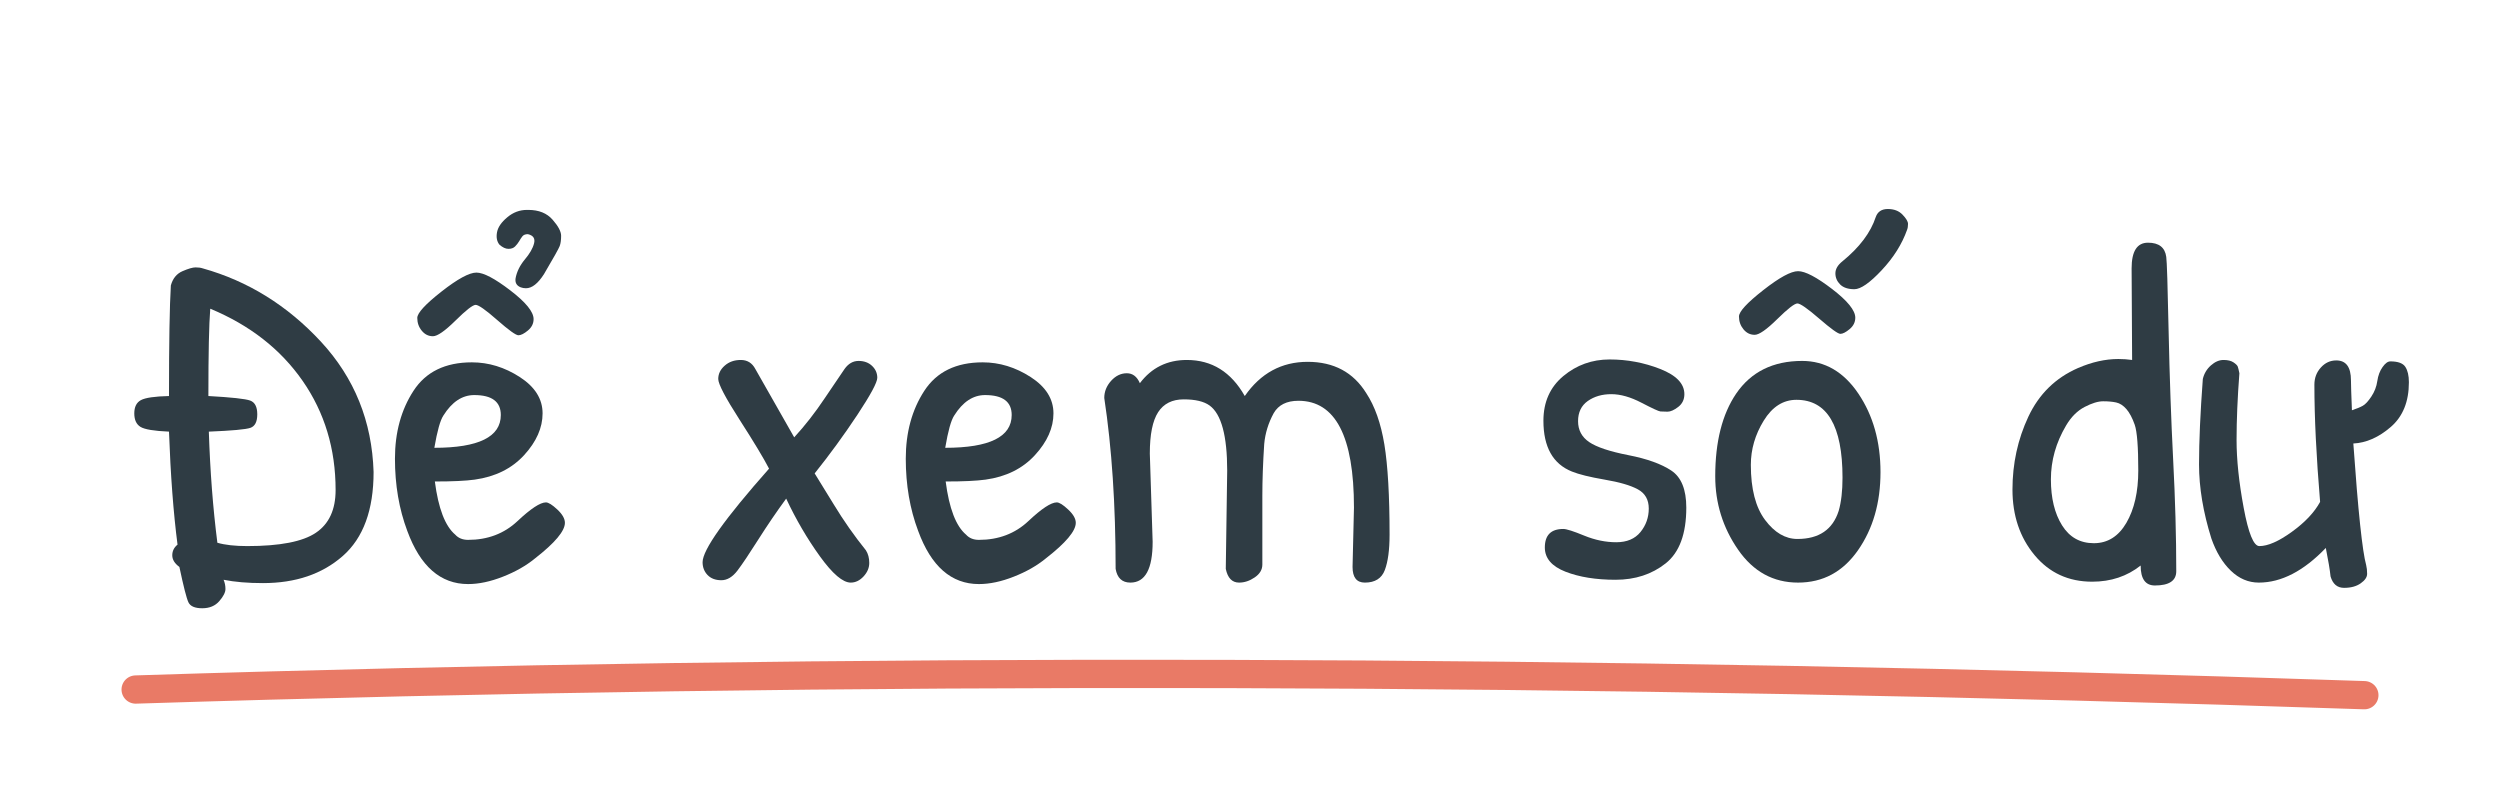
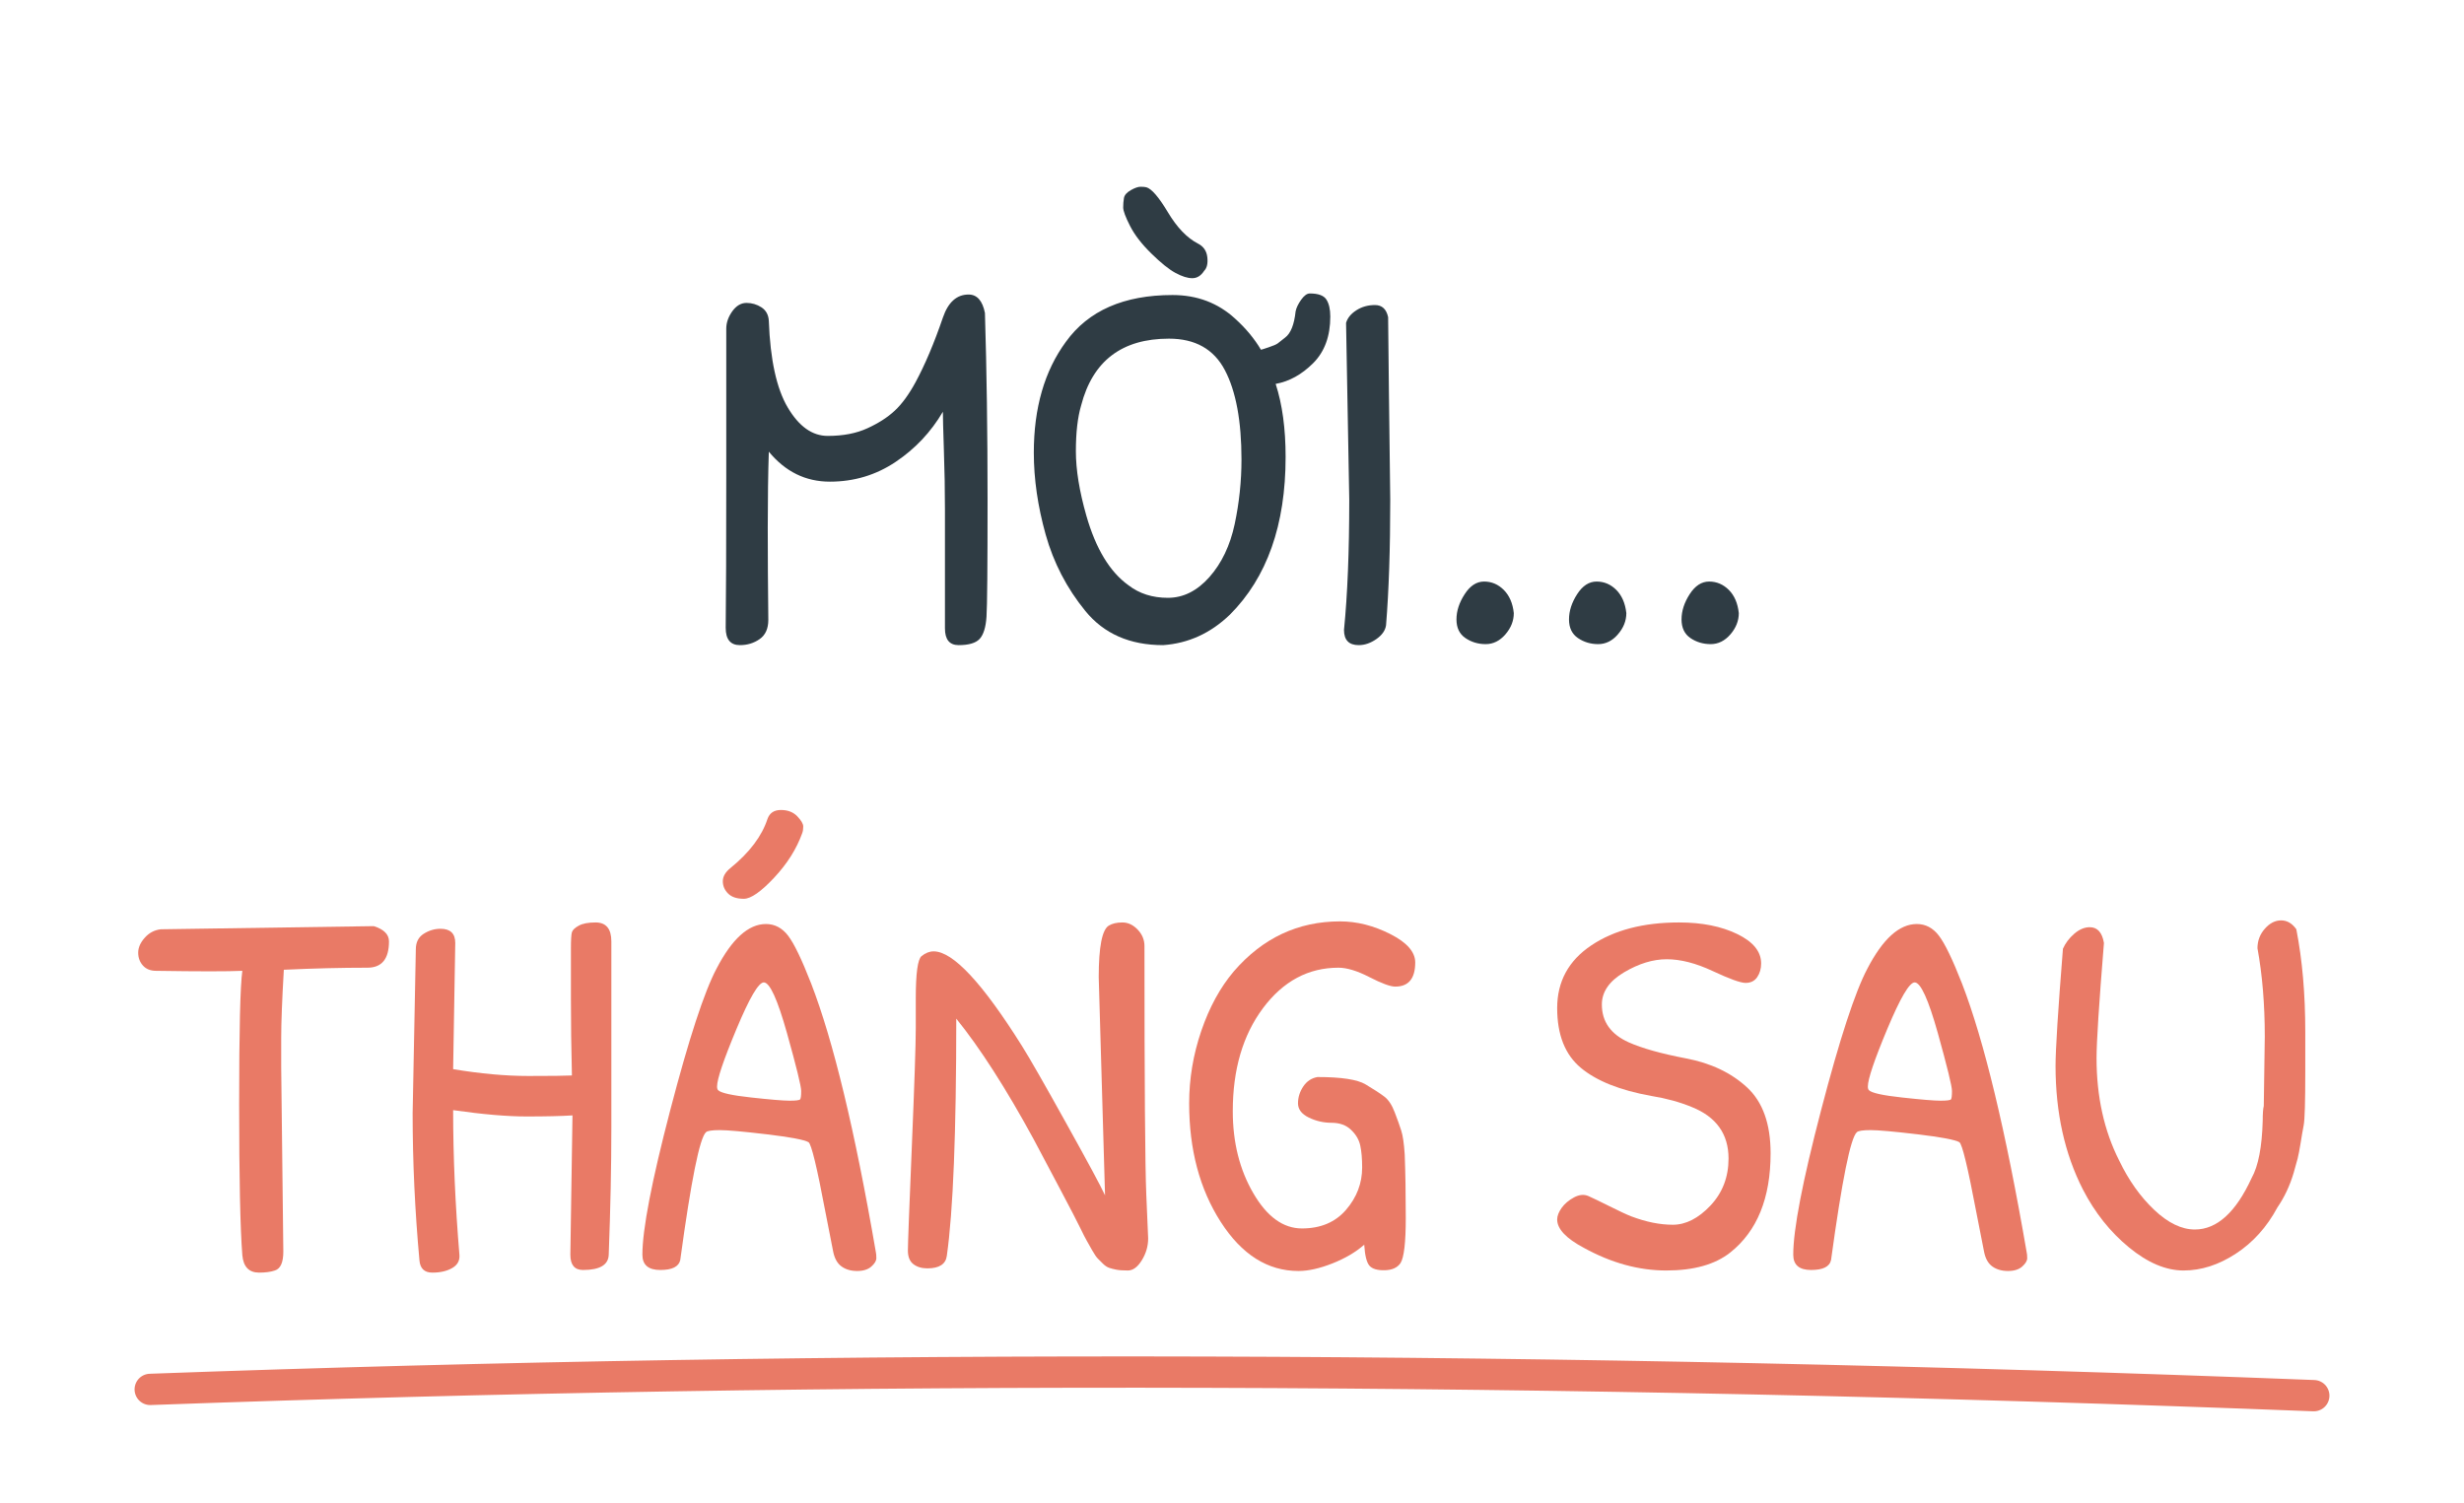
- <svg xmlns="http://www.w3.org/2000/svg" viewBox="0 0 442.33 140" role="img" aria-label="Để xem số dư">
-   <path d="M46.53 103.17Q42.5 103.17 39.56 102.58Q39.89 103.34 39.89 104.22Q39.89 105.1 38.8 106.36Q37.71 107.62 35.78 107.62Q33.84 107.62 33.34 106.57Q32.84 105.52 31.74 100.31Q30.48 99.39 30.48 98.25Q30.48 97.12 31.41 96.36Q30.32 87.96 29.9 76.37Q25.95 76.2 24.86 75.53Q23.76 74.86 23.76 73.14Q23.76 71.42 24.94 70.79Q26.12 70.16 29.9 70.07Q29.9 55.88 30.23 50.5Q30.74 48.65 32.29 47.98Q33.84 47.31 34.6 47.31Q35.36 47.31 35.86 47.48Q47.87 50.84 56.78 60.45Q65.68 70.07 66.1 83.51Q66.1 93.59 60.64 98.38Q55.18 103.17 46.53 103.17ZM36.95 76.37Q37.29 86.87 38.46 96.03Q40.48 96.62 43.76 96.62Q52.41 96.62 55.89 94.26Q59.38 91.91 59.38 86.7Q59.38 75.78 53.54 67.38Q47.7 58.98 37.2 54.62Q36.87 58.73 36.87 70.07Q43.0 70.41 44.26 70.87Q45.52 71.33 45.52 73.31Q45.52 75.28 44.3 75.7Q43.08 76.12 36.95 76.37Z" fill="#2F3C44" />
-   <path d="M93.48 37.14Q96.26 37.14 97.77 38.87Q99.28 40.59 99.28 41.72Q99.28 42.86 99.03 43.53Q98.78 44.2 96.26 48.48Q94.66 51.0 93.06 51.0Q92.56 51.0 92.14 50.84Q91.05 50.42 91.22 49.24Q91.55 47.48 92.85 45.92Q94.16 44.37 94.49 43.07Q94.83 41.76 93.4 41.43Q92.73 41.43 92.43 41.81Q92.14 42.18 91.85 42.69Q91.55 43.19 91.13 43.61Q90.71 44.03 89.96 44.03Q89.2 44.03 88.36 43.28Q87.69 42.44 87.94 41.09Q88.19 39.75 89.75 38.45Q91.3 37.14 93.23 37.14Q93.32 37.14 93.48 37.14ZM94.41 56.46Q94.41 57.64 93.4 58.48Q92.39 59.32 91.72 59.32Q91.05 59.32 87.98 56.63Q84.92 53.94 84.16 53.94Q83.4 53.94 80.59 56.72Q77.78 59.49 76.6 59.49Q75.42 59.49 74.63 58.52Q73.83 57.56 73.83 56.25Q73.83 54.95 78.11 51.59Q82.4 48.23 84.29 48.23Q86.18 48.23 90.29 51.38Q94.41 54.53 94.41 56.46ZM83.49 64.11Q87.94 64.11 91.97 66.71Q96.0 69.32 96.0 73.14Q96.0 76.96 92.73 80.53Q89.45 84.1 83.99 84.86Q81.64 85.19 76.94 85.19Q77.86 92.33 80.55 94.6Q81.39 95.52 82.82 95.52Q88.02 95.52 91.55 92.21Q95.08 88.89 96.59 88.89Q97.26 88.89 98.61 90.15Q99.95 91.41 99.95 92.5Q99.95 94.68 94.66 98.8Q92.31 100.73 88.99 102.03Q85.67 103.34 82.82 103.34Q75.51 103.34 72.06 93.93Q69.88 88.13 69.88 81.16Q69.88 74.19 73.16 69.15Q76.43 64.11 83.49 64.11ZM83.91 69.9Q80.72 69.9 78.45 73.52Q77.61 74.78 76.85 79.23Q88.61 79.23 88.61 73.43Q88.61 69.9 83.91 69.9Z" fill="#2F3C44" />
-   <path d="M133.64 65.28 140.52 77.38Q143.38 74.27 145.9 70.49L149.43 65.28Q150.44 63.86 151.91 63.86Q153.38 63.86 154.3 64.74Q155.22 65.62 155.22 66.84Q155.22 68.06 151.7 73.39Q148.17 78.72 144.14 83.76Q144.89 84.94 147.5 89.22Q150.1 93.51 153.21 97.37Q153.8 98.3 153.8 99.6Q153.8 100.9 152.79 101.99Q151.78 103.08 150.52 103.08Q148.42 103.08 145.06 98.42Q141.7 93.76 139.1 88.22Q136.58 91.66 134.18 95.44Q131.79 99.22 130.49 100.94Q129.18 102.66 127.63 102.66Q126.08 102.66 125.19 101.74Q124.31 100.82 124.31 99.47Q124.31 96.2 136.07 82.92Q134.64 80.15 130.86 74.27Q127.08 68.39 127.08 67.05Q127.08 65.7 128.22 64.7Q129.35 63.69 131.07 63.69Q132.8 63.69 133.64 65.28Z" fill="#2F3C44" />
-   <path d="M173.87 64.11Q178.32 64.11 182.36 66.71Q186.39 69.32 186.39 73.14Q186.39 76.96 183.11 80.53Q179.84 84.1 174.38 84.86Q172.02 85.19 167.32 85.19Q168.24 92.33 170.93 94.6Q171.77 95.52 173.2 95.52Q178.41 95.52 181.94 92.21Q185.46 88.89 186.98 88.89Q187.65 88.89 188.99 90.15Q190.34 91.41 190.34 92.5Q190.34 94.68 185.04 98.8Q182.69 100.73 179.37 102.03Q176.06 103.34 173.2 103.34Q165.89 103.34 162.45 93.93Q160.26 88.13 160.26 81.16Q160.26 74.19 163.54 69.15Q166.82 64.11 173.87 64.11ZM174.29 69.9Q171.1 69.9 168.83 73.52Q167.99 74.78 167.24 79.23Q179.0 79.23 179.0 73.43Q179.0 69.9 174.29 69.9Z" fill="#2F3C44" />
-   <path d="M200.0 103.08Q197.81 103.08 197.39 100.65Q197.39 83.68 195.38 70.41Q195.38 68.73 196.59 67.38Q197.81 66.04 199.37 66.04Q200.92 66.04 201.68 67.8Q204.78 63.69 209.99 63.69Q216.63 63.69 220.24 70.07Q224.44 64.02 231.37 64.02Q238.3 64.02 241.74 69.57Q244.01 73.01 244.94 78.64Q245.86 84.27 245.86 94.6Q245.86 98.63 245.02 100.86Q244.18 103.08 241.49 103.08Q239.31 103.08 239.31 100.31L239.56 89.81Q239.56 70.91 229.73 70.91Q226.62 70.91 225.36 73.1Q223.94 75.7 223.68 78.56Q223.35 83.6 223.35 87.71V99.89Q223.35 101.24 222.0 102.16Q220.66 103.08 219.23 103.08Q217.38 103.08 216.88 100.65L217.13 83.26Q217.13 74.02 214.02 71.75Q212.51 70.66 209.45 70.66Q206.38 70.66 204.91 72.93Q203.44 75.2 203.44 80.24L203.94 95.86Q203.94 103.08 200.0 103.08Z" fill="#2F3C44" />
-   <path d="M298.02 69.74Q298.02 71.16 296.93 72.0Q295.84 72.84 295.04 72.84Q294.24 72.84 293.78 72.8Q293.32 72.76 290.42 71.25Q287.52 69.74 285.09 69.74Q282.65 69.74 280.93 70.95Q279.21 72.17 279.21 74.52Q279.21 76.88 281.18 78.22Q283.16 79.56 288.11 80.53Q293.07 81.5 295.71 83.26Q298.36 85.02 298.36 89.81Q298.36 96.78 294.71 99.68Q291.05 102.58 285.84 102.58Q280.64 102.58 276.98 101.15Q273.33 99.72 273.33 96.87Q273.33 93.59 276.6 93.59Q277.44 93.59 280.3 94.77Q283.16 95.94 285.97 95.94Q288.78 95.94 290.25 94.14Q291.72 92.33 291.72 89.98Q291.72 87.63 289.79 86.58Q287.86 85.53 283.91 84.86Q279.96 84.18 278.12 83.43Q273.08 81.41 273.08 74.44Q273.08 69.48 276.6 66.54Q280.13 63.6 284.79 63.6Q289.46 63.6 293.74 65.28Q298.02 66.96 298.02 69.74Z" fill="#2F3C44" />
-   <path d="M331.88 38.4Q332.38 36.98 334.02 36.98Q335.66 36.98 336.62 37.98Q337.59 38.99 337.59 39.62Q337.59 40.25 337.42 40.67Q336.08 44.45 332.93 47.81Q329.78 51.17 328.1 51.17Q326.42 51.17 325.58 50.33Q324.74 49.49 324.74 48.36Q324.74 47.22 326.0 46.22Q330.53 42.52 331.88 38.4ZM328.26 56.21Q328.26 57.39 327.26 58.23Q326.25 59.07 325.62 59.07Q324.99 59.07 321.88 56.38Q318.77 53.69 318.02 53.69Q317.26 53.69 314.45 56.46Q311.63 59.24 310.46 59.24Q309.28 59.24 308.48 58.27Q307.68 57.3 307.68 56.0Q307.68 54.7 311.97 51.34Q316.25 47.98 318.14 47.98Q320.03 47.98 324.15 51.13Q328.26 54.28 328.26 56.21ZM318.86 63.86Q324.9 63.86 328.81 69.65Q332.72 75.45 332.72 83.55Q332.72 91.66 328.73 97.37Q324.74 103.08 318.14 103.08Q311.55 103.08 307.52 97.25Q303.48 91.41 303.48 84.27Q303.48 75.11 307.18 69.65Q311.13 63.86 318.86 63.86ZM317.85 70.74Q314.32 70.74 312.05 74.44Q309.78 78.14 309.78 82.25Q309.78 88.64 312.3 92.0Q314.82 95.36 318.02 95.36Q323.73 95.36 325.32 90.4Q326.0 88.05 326.0 84.52Q326.0 70.74 317.85 70.74Z" fill="#2F3C44" />
-   <path d="M377.24 63.69 377.15 47.48Q377.15 42.94 380.05 42.94Q382.95 42.94 383.28 45.46Q383.45 46.55 383.7 58.65Q383.96 70.74 384.5 81.33Q385.05 91.91 385.05 101.07Q385.05 103.59 381.27 103.59Q378.75 103.59 378.75 100.06Q375.14 102.92 370.18 102.92Q363.88 102.92 359.97 98.21Q356.07 93.51 356.07 86.62Q356.07 79.73 358.88 73.73Q361.7 67.72 367.66 65.12Q371.36 63.52 374.8 63.52Q376.06 63.52 377.24 63.69ZM365.56 75.28Q362.87 79.82 362.87 84.81Q362.87 89.81 364.85 92.96Q366.82 96.11 370.47 96.11Q374.13 96.11 376.23 92.5Q378.33 88.89 378.33 83.26Q378.33 76.96 377.7 75.15Q377.07 73.35 376.23 72.38Q375.39 71.42 374.42 71.21Q373.46 71.0 372.11 71.0Q370.77 71.0 368.84 72.0Q366.9 73.01 365.56 75.28Z" fill="#2F3C44" />
-   <path d="M426.21 67.64Q426.21 72.76 423.02 75.53Q419.82 78.3 416.38 78.47Q417.64 96.36 418.65 99.98Q418.82 100.65 418.82 101.53Q418.82 102.41 417.68 103.21Q416.55 104.01 414.74 104.01Q412.94 104.01 412.35 101.99Q412.18 100.31 411.51 96.95Q405.63 103.08 399.66 103.08Q396.89 103.08 394.71 100.98Q392.52 98.88 391.26 95.27Q389.08 88.3 389.08 82.17Q389.08 76.04 389.75 67.05Q390.09 65.62 391.18 64.65Q392.27 63.69 393.41 63.69Q394.54 63.69 395.17 64.11Q395.8 64.53 395.93 64.86Q396.05 65.2 396.22 66.04Q395.72 72.59 395.72 77.84Q395.72 83.09 396.98 89.85Q398.24 96.62 399.75 96.62Q402.02 96.62 405.5 94.1Q408.99 91.58 410.5 88.8Q409.49 76.71 409.49 68.06Q409.49 66.29 410.63 65.03Q411.76 63.77 413.36 63.77Q415.96 63.77 415.96 67.3Q415.96 68.39 416.13 72.59Q417.39 72.17 418.06 71.79Q418.73 71.42 419.57 70.16Q420.41 68.9 420.62 67.43Q420.83 65.96 421.55 64.95Q422.26 63.94 422.93 63.94Q424.95 63.94 425.58 64.91Q426.21 65.87 426.21 67.64Z" fill="#2F3C44" />
-   <path d="M24 122 Q212.32 116 418.33 123" fill="none" stroke="#E97A66" stroke-width="5" stroke-linecap="round" />
+ <svg xmlns="http://www.w3.org/2000/svg" viewBox="0 0 393.69 240" role="img" aria-label="MỜI... THÁNG SAU">
+   <path d="M154.76 47.06Q156.78 47.06 157.37 50.0Q157.79 63.69 157.79 79.86Q157.79 96.03 157.62 98.55Q157.45 101.07 156.53 102.08Q155.6 103.08 153.17 103.08Q150.98 103.08 150.98 100.4V81.41Q150.98 76.79 150.81 71.92Q150.65 67.05 150.65 65.79Q147.79 70.66 143.09 73.81Q138.38 76.96 132.59 76.96Q126.79 76.96 122.84 72.17Q122.67 77.3 122.67 84.31Q122.67 91.32 122.76 99.05Q122.76 101.15 121.37 102.12Q119.99 103.08 118.22 103.08Q115.95 103.08 115.95 100.31Q116.04 92.75 116.04 76.37V52.52Q116.04 51.09 117.0 49.74Q117.97 48.4 119.27 48.4Q120.57 48.4 121.67 49.11Q122.76 49.83 122.84 51.26Q123.18 60.58 125.87 65.12Q128.55 69.65 132.25 69.65Q135.95 69.65 138.59 68.43Q141.24 67.22 142.96 65.62Q144.68 64.02 146.28 61.08Q148.55 56.88 150.65 50.75Q151.91 47.06 154.76 47.06Z" fill="#2F3C44" />
+   <path d="M183.15 29.92Q184.41 30.26 186.6 33.91Q188.78 37.56 191.39 38.91Q192.73 39.58 192.9 41.09Q193.07 42.6 192.39 43.28Q191.64 44.45 190.5 44.45Q189.37 44.45 187.82 43.61Q186.26 42.77 183.95 40.5Q181.64 38.24 180.55 36.09Q179.46 33.95 179.46 33.15Q179.46 32.36 179.58 31.64Q179.71 30.93 180.68 30.38Q181.64 29.84 182.23 29.84Q182.82 29.84 183.15 29.92ZM212.55 50.58Q212.55 55.29 209.82 58.02Q207.09 60.75 203.82 61.34Q205.41 66.21 205.41 73.01Q205.41 89.31 196.51 98.21Q191.89 102.66 185.84 103.08Q177.86 103.08 173.41 97.62Q168.96 92.16 167.07 85.4Q165.18 78.64 165.18 72.34Q165.18 61.59 170.3 54.62Q175.68 47.14 187.35 47.14Q193.23 47.14 197.35 50.92Q199.87 53.19 201.47 55.88Q201.55 55.88 202.68 55.5Q203.82 55.12 204.15 54.87Q204.49 54.62 205.33 53.94Q206.67 52.94 207.01 49.74Q207.18 48.9 207.89 47.9Q208.61 46.89 209.28 46.89Q211.29 46.89 211.92 47.85Q212.55 48.82 212.55 50.58ZM198.36 73.43Q198.36 64.19 195.71 59.15Q193.07 54.11 186.77 54.11Q175.51 54.11 172.74 64.78Q171.9 67.64 171.9 72.09Q171.9 76.54 173.58 82.42Q175.85 90.32 180.3 93.51Q182.9 95.52 186.6 95.52Q190.29 95.52 193.23 92.21Q196.17 88.89 197.27 83.76Q198.36 78.64 198.36 73.43Z" fill="#2F3C44" />
+   <path d="M221.79 50.67Q221.88 60.41 222.13 79.82Q222.13 91.66 221.46 99.89Q221.29 101.15 219.9 102.12Q218.52 103.08 217.09 103.08Q214.74 103.08 214.74 100.65Q215.58 92.25 215.58 79.82L215.07 51.59Q215.41 50.42 216.71 49.58Q218.01 48.74 219.69 48.74Q221.37 48.74 221.79 50.67Z" fill="#2F3C44" />
+   <path d="M241.87 97.96Q241.87 99.81 240.53 101.36Q239.18 102.92 237.38 102.92Q235.57 102.92 234.14 101.95Q232.71 100.98 232.71 98.97Q232.71 96.95 234.02 94.94Q235.32 92.92 237.12 92.92Q238.93 92.92 240.27 94.26Q241.62 95.61 241.87 97.96Z" fill="#2F3C44" />
+   <path d="M259.85 97.96Q259.85 99.81 258.5 101.36Q257.16 102.92 255.35 102.92Q253.55 102.92 252.12 101.95Q250.69 100.98 250.69 98.97Q250.69 96.95 251.99 94.94Q253.29 92.92 255.1 92.92Q256.91 92.92 258.25 94.26Q259.59 95.61 259.85 97.96Z" fill="#2F3C44" />
+   <path d="M277.82 97.96Q277.82 99.81 276.48 101.36Q275.13 102.92 273.33 102.92Q271.52 102.92 270.09 101.95Q268.67 100.98 268.67 98.97Q268.67 96.95 269.97 94.94Q271.27 92.92 273.08 92.92Q274.88 92.92 276.23 94.26Q277.57 95.61 277.82 97.96Z" fill="#2F3C44" />
+   <path d="M25.7 148.48 59.72 147.98Q62.15 148.74 62.15 150.42Q62.15 154.62 58.71 154.62Q52.41 154.62 45.35 154.95Q44.93 162.18 44.93 165.83Q44.93 169.48 44.93 170.49L45.27 199.98Q45.27 202.58 43.92 203.0Q42.92 203.34 41.4 203.34Q38.97 203.34 38.72 200.56Q38.21 194.1 38.21 176.41Q38.21 158.73 38.72 155.12Q36.95 155.2 33.51 155.2Q30.06 155.2 24.94 155.12Q23.6 155.12 22.84 154.28Q22.08 153.44 22.08 152.22Q22.08 151.0 23.13 149.83Q24.18 148.65 25.7 148.48Z" fill="#E97A66" />
+   <path d="M72.4 170.83Q78.95 171.92 84.41 171.92Q89.87 171.92 91.38 171.84Q91.22 165.45 91.22 159.57Q91.22 153.69 91.22 151.59Q91.22 149.49 91.38 148.95Q91.55 148.4 92.48 147.9Q93.4 147.39 95.16 147.39Q97.68 147.39 97.68 150.42V180.15Q97.68 189.39 97.26 200.48Q97.18 202.92 93.15 202.92Q91.13 202.92 91.13 200.48L91.47 178.22Q88.78 178.39 84.12 178.39Q79.46 178.39 72.4 177.38Q72.4 188.47 73.41 200.56Q73.49 201.91 72.23 202.62Q70.97 203.34 69.08 203.34Q67.19 203.34 67.02 201.4Q65.93 189.48 65.93 177.88L66.44 151.68Q66.44 150.0 67.7 149.2Q68.96 148.4 70.38 148.4Q72.74 148.4 72.74 150.67Z" fill="#E97A66" />
+   <path d="M122.63 130.84Q123.14 129.42 124.77 129.42Q126.41 129.42 127.38 130.42Q128.34 131.43 128.34 132.06Q128.34 132.69 128.18 133.11Q126.83 136.89 123.68 140.25Q120.53 143.61 118.85 143.61Q117.17 143.61 116.33 142.77Q115.49 141.93 115.49 140.8Q115.49 139.66 116.75 138.66Q121.29 134.96 122.63 130.84ZM122.38 147.64Q124.48 147.64 125.91 149.49Q127.34 151.34 129.6 157.14Q134.9 170.83 139.94 200.06Q140.02 200.4 140.02 201.03Q140.02 201.66 139.22 202.37Q138.42 203.08 136.95 203.08Q135.48 203.08 134.48 202.37Q133.47 201.66 133.13 200.02Q132.8 198.38 131.87 193.59Q129.86 182.92 129.18 182.5Q128.18 181.92 122.51 181.24Q116.84 180.57 114.99 180.57Q113.14 180.57 112.8 180.91Q111.29 182.25 108.69 201.32Q108.35 202.92 105.5 202.92Q102.64 202.92 102.64 200.48Q102.64 194.43 107.09 177.38Q111.54 160.33 114.48 154.78Q118.18 147.64 122.38 147.64ZM122.04 156.97Q120.78 156.97 117.68 164.4Q114.57 171.84 114.57 173.6Q114.57 174.02 114.74 174.19Q115.41 174.86 120.03 175.36Q124.65 175.87 126.16 175.87Q127.67 175.87 127.84 175.66Q128.01 175.45 128.01 174.31Q128.01 173.18 125.74 165.07Q123.47 156.97 122.04 156.97Z" fill="#E97A66" />
+   <path d="M182.86 151.17Q182.86 184.02 183.15 190.86Q183.45 197.71 183.45 197.88Q183.45 199.72 182.44 201.36Q181.43 203.0 180.21 203.0Q179.0 203.0 178.37 202.87Q177.74 202.75 177.23 202.58Q176.73 202.41 176.22 201.91L175.38 201.07Q175.05 200.73 174.5 199.77Q173.96 198.8 173.62 198.21Q173.28 197.62 172.57 196.15Q171.86 194.68 169.46 190.15Q167.07 185.61 165.14 182.0Q158.5 169.82 152.79 162.76Q152.79 190.06 151.28 200.65Q151.02 202.66 148.17 202.66Q146.82 202.66 145.94 201.99Q145.06 201.32 145.06 199.81Q145.06 198.3 145.69 183.18Q146.32 168.06 146.32 164.32Q146.32 160.58 146.32 159.57Q146.32 153.52 147.24 152.77Q148.17 152.01 149.18 152.01Q153.8 152.01 163.29 167.13Q165.14 170.07 170.34 179.44Q175.55 188.8 176.56 190.99L175.55 156.13Q175.55 148.9 177.15 147.9Q177.99 147.39 179.33 147.39Q180.68 147.39 181.77 148.53Q182.86 149.66 182.86 151.17Z" fill="#E97A66" />
+   <path d="M214.11 147.22Q218.14 147.22 222.13 149.24Q226.12 151.26 226.12 153.78Q226.12 157.64 222.93 157.64Q221.75 157.64 218.81 156.13Q215.87 154.62 213.86 154.62Q206.63 154.62 201.8 161.08Q196.97 167.55 196.97 177.55Q196.97 185.02 200.25 190.65Q203.52 196.28 208.02 196.28Q212.51 196.28 215.07 193.3Q217.64 190.32 217.64 186.54Q217.64 184.44 217.34 183.05Q217.05 181.66 215.87 180.53Q214.7 179.4 212.76 179.4Q210.83 179.4 209.11 178.56Q207.39 177.72 207.39 176.29Q207.39 174.86 208.23 173.6Q209.07 172.34 210.5 172.09Q216.21 172.09 218.18 173.26Q220.16 174.44 221.16 175.2Q222.17 175.95 222.84 177.72Q223.52 179.48 223.89 180.66Q224.27 181.83 224.44 184.44Q224.61 188.8 224.61 194.64Q224.61 200.48 223.77 201.82Q223.01 202.92 221.25 202.96Q219.48 203.0 218.81 202.24Q218.14 201.49 217.97 198.88Q215.96 200.65 212.89 201.87Q209.82 203.08 207.47 203.08Q200.08 203.08 195.04 195.23Q190.0 187.38 190.0 176.29Q190.0 170.41 191.93 164.74Q193.86 159.07 197.14 155.2Q204.03 147.22 214.11 147.22Z" fill="#E97A66" />
+   <path d="M268.29 147.39Q273.75 147.39 277.57 149.24Q281.39 151.09 281.39 153.94Q281.39 155.2 280.76 156.13Q280.13 157.05 278.91 157.05Q277.7 157.05 273.66 155.16Q269.63 153.27 266.31 153.27Q263.0 153.27 259.47 155.37Q255.94 157.47 255.94 160.5Q255.94 164.61 260.22 166.54Q263.42 167.97 269.38 169.11Q275.34 170.24 279.12 173.73Q282.9 177.21 282.9 184.27Q282.9 195.02 276.44 200.14Q272.82 203.0 266.23 203.0Q259.64 203.0 253.08 199.39Q248.8 197.12 248.8 194.85Q248.8 194.01 249.51 193.0Q250.23 192.0 251.49 191.32Q252.75 190.65 253.8 191.11Q254.85 191.58 257.2 192.75Q259.55 193.93 260.64 194.35Q264.17 195.69 267.28 195.69Q270.39 195.69 273.29 192.63Q276.18 189.56 276.18 185.11Q276.18 179.23 270.3 176.88Q267.45 175.7 263.84 175.11Q256.36 173.77 252.58 170.62Q248.8 167.47 248.8 161.08Q248.8 154.7 254.26 151.05Q259.72 147.39 268.29 147.39Z" fill="#E97A66" />
+   <path d="M306.26 147.64Q308.36 147.64 309.78 149.49Q311.21 151.34 313.48 157.14Q318.77 170.83 323.81 200.06Q323.9 200.4 323.9 201.03Q323.9 201.66 323.1 202.37Q322.3 203.08 320.83 203.08Q319.36 203.08 318.35 202.37Q317.34 201.66 317.01 200.02Q316.67 198.38 315.75 193.59Q313.73 182.92 313.06 182.5Q312.05 181.92 306.38 181.24Q300.71 180.57 298.86 180.57Q297.02 180.57 296.68 180.91Q295.17 182.25 292.56 201.32Q292.23 202.92 289.37 202.92Q286.52 202.92 286.52 200.48Q286.52 194.43 290.97 177.38Q295.42 160.33 298.36 154.78Q302.06 147.64 306.26 147.64ZM305.92 156.97Q304.66 156.97 301.55 164.4Q298.44 171.84 298.44 173.6Q298.44 174.02 298.61 174.19Q299.28 174.86 303.9 175.36Q308.52 175.87 310.04 175.87Q311.55 175.87 311.72 175.66Q311.88 175.45 311.88 174.31Q311.88 173.18 309.62 165.07Q307.35 156.97 305.92 156.97Z" fill="#E97A66" />
+   <path d="M366.9 148.48Q368.33 155.79 368.33 164.86V171.25Q368.33 178.47 368.08 179.77Q367.83 181.08 367.58 182.67Q367.32 184.27 367.11 185.11Q366.9 185.95 366.48 187.38Q365.56 190.48 363.88 192.92Q361.36 197.62 357.24 200.31Q353.13 203.0 348.89 203.0Q344.64 203.0 340.15 199.3Q335.66 195.61 332.8 190.06Q328.43 181.5 328.43 170.32Q328.43 166.38 329.61 151.59Q330.2 150.25 331.41 149.2Q332.63 148.15 333.89 148.15Q335.74 148.15 336.16 150.67Q334.98 165.2 334.98 169.06Q334.98 178.3 338.6 185.44Q340.86 190.15 344.18 193.3Q347.5 196.45 350.69 196.45Q355.98 196.45 359.76 188.22Q361.36 185.36 361.53 179.06Q361.53 177.38 361.7 176.71L361.86 165.62Q361.86 157.89 360.69 151.51Q360.69 149.74 361.86 148.4Q363.04 147.06 364.47 147.06Q365.9 147.06 366.9 148.48Z" fill="#E97A66" />
+   <path d="M24 222 Q188.97 216 369.69 223" fill="none" stroke="#E97A66" stroke-width="5" stroke-linecap="round" />
</svg>
